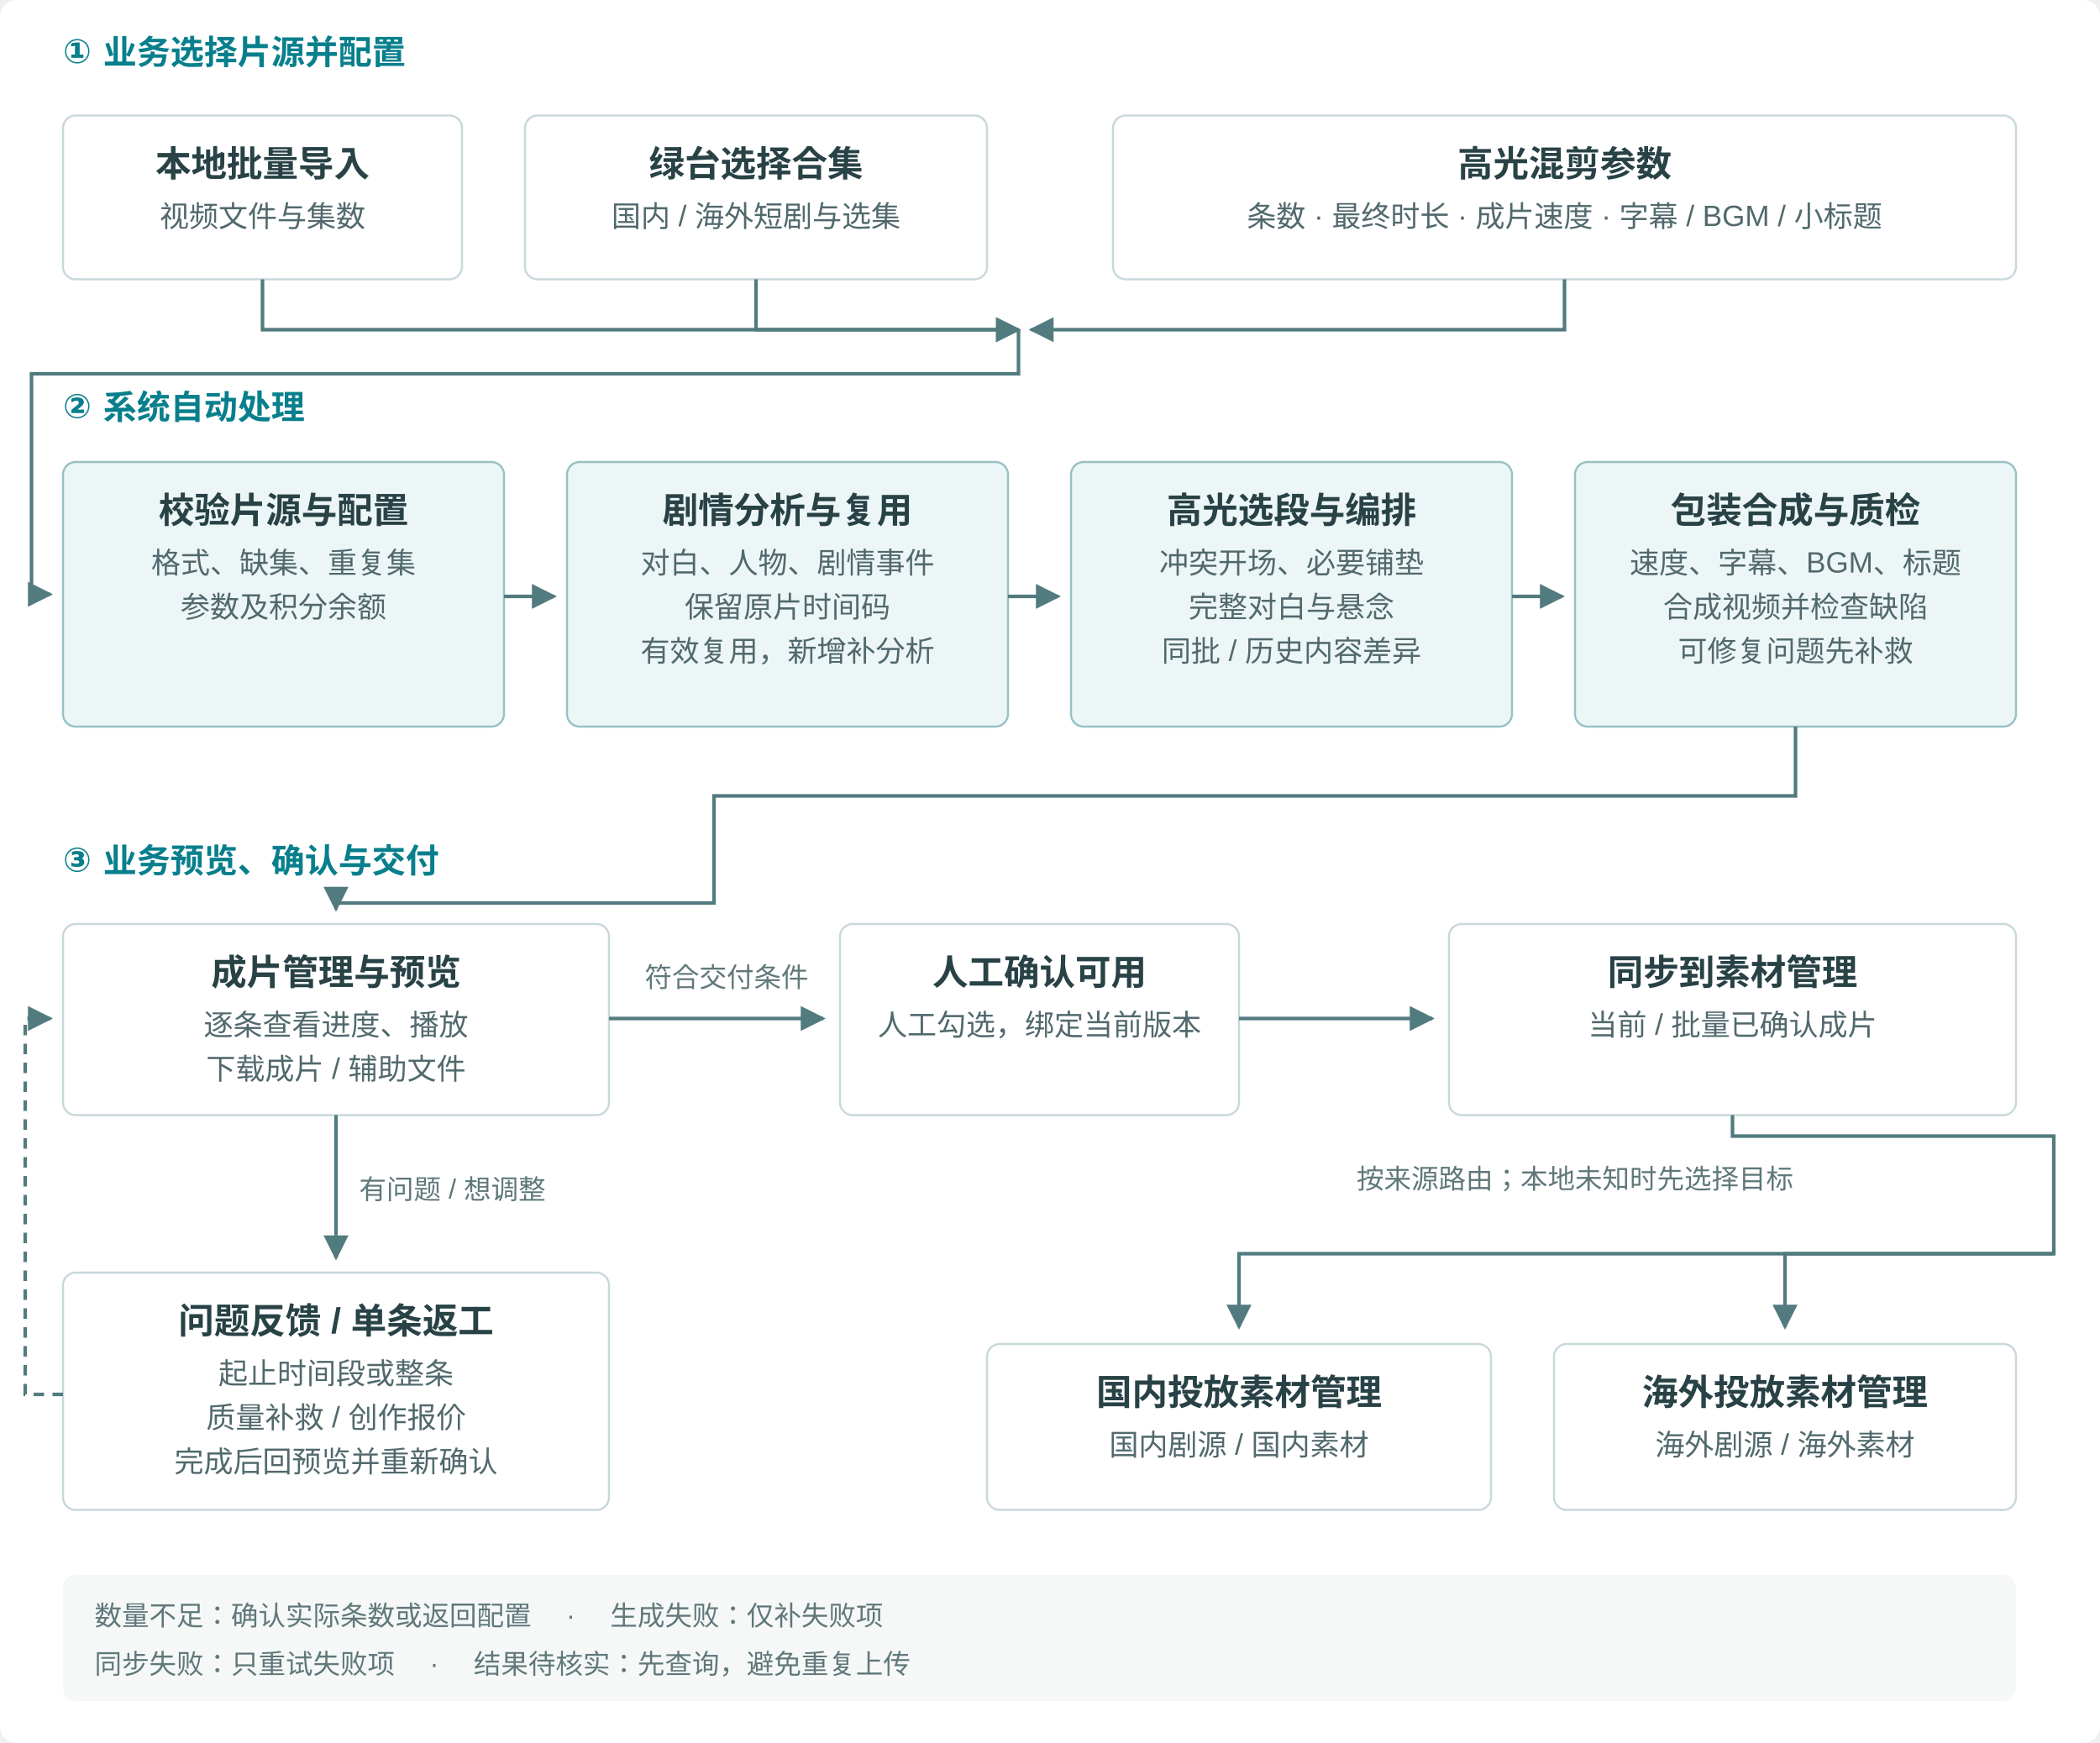
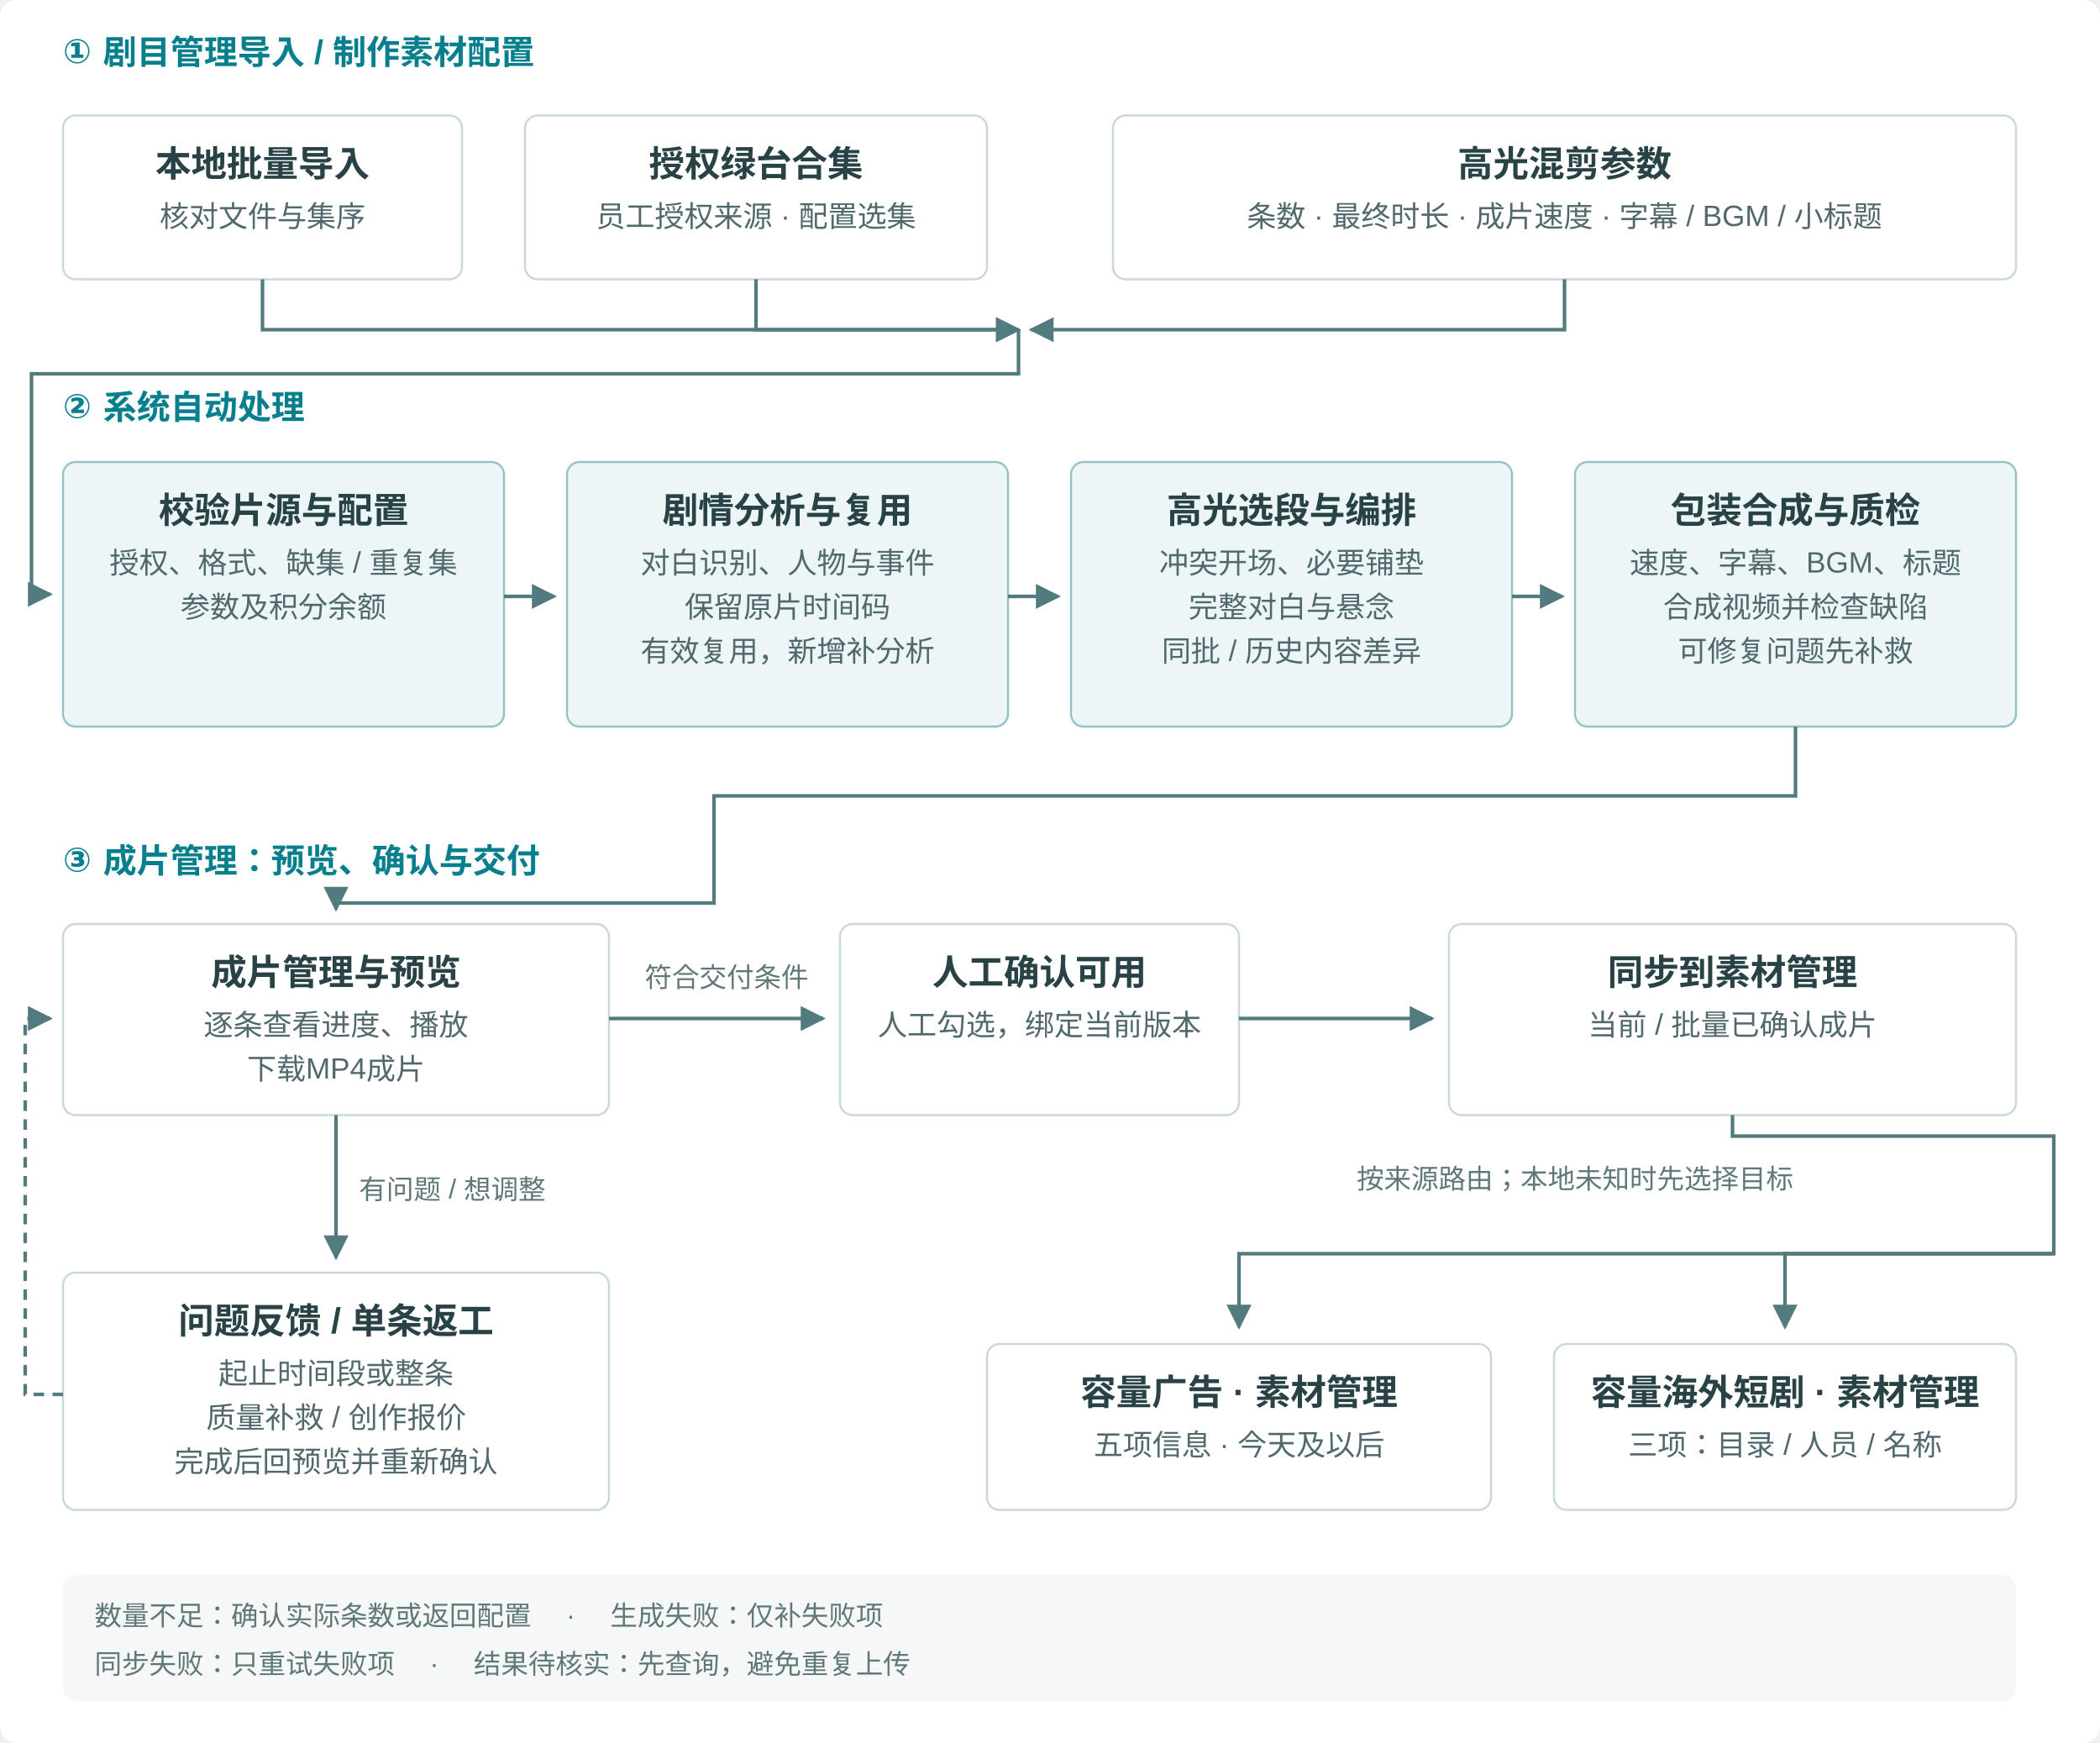
<svg xmlns="http://www.w3.org/2000/svg" width="1000" height="830" viewBox="0 0 1000 830" role="img" aria-labelledby="title desc">
  <defs>
    <marker id="arrow" viewBox="0 0 10 10" refX="9" refY="5" markerWidth="7" markerHeight="7" orient="auto-start-reverse">
      <path d="M0 0L10 5L0 10Z" fill="#527b80" />
    </marker>
  </defs>
  <style>text{font-family:"PingFang SC","Microsoft YaHei",Arial,sans-serif;fill:#284246}.label{font-size:17px;font-weight:650}.sub{font-size:14px;fill:#51696d}.lane{font-size:16px;font-weight:650;fill:#087f8c}.edge{stroke:#527b80;stroke-width:1.7;fill:none;marker-end:url(#arrow)}.return{stroke-dasharray:5 4}.small{font-size:13px;fill:#60787a}</style>
  <rect width="1000" height="830" fill="#fff" rx="8" />
-   <text x="30" y="30" class="lane" text-anchor="start">① 业务选择片源并配置</text>
+   <text x="30" y="30" class="lane" text-anchor="start">① 剧目管理导入 / 制作素材配置</text>
  <rect x="30" y="55" width="190" height="78" rx="6" fill="#fff" stroke="#c8d8db" />
  <text x="125.0" y="84" class="label" text-anchor="middle">本地批量导入</text>
-   <text x="125.0" y="108" class="sub" text-anchor="middle">视频文件与集数</text>
+   <text x="125.0" y="108" class="sub" text-anchor="middle">核对文件与集序</text>
  <rect x="250" y="55" width="220" height="78" rx="6" fill="#fff" stroke="#c8d8db" />
-   <text x="360.0" y="84" class="label" text-anchor="middle">绿台选择合集</text>
-   <text x="360.0" y="108" class="sub" text-anchor="middle">国内 / 海外短剧与选集</text>
+   <text x="360.0" y="84" class="label" text-anchor="middle">授权绿台合集</text>
+   <text x="360.0" y="108" class="sub" text-anchor="middle">员工授权来源 · 配置选集</text>
  <rect x="530" y="55" width="430" height="78" rx="6" fill="#fff" stroke="#c8d8db" />
  <text x="745.0" y="84" class="label" text-anchor="middle">高光混剪参数</text>
  <text x="745.0" y="108" class="sub" text-anchor="middle">条数 · 最终时长 · 成片速度 · 字幕 / BGM / 小标题</text>
  <path d="M125 133V157H485" class="edge " />
  <path d="M360 133V157H485" class="edge " />
  <path d="M745 133V157H491" class="edge " />
  <path d="M485 157V178H15V283H24" class="edge " />
  <text x="30" y="199" class="lane" text-anchor="start">② 系统自动处理</text>
  <rect x="30" y="220" width="210" height="126" rx="6" fill="#edf6f6" stroke="#98c2c5" />
  <text x="135.0" y="249" class="label" text-anchor="middle">校验片源与配置</text>
-   <text x="135.0" y="273" class="sub" text-anchor="middle">格式、缺集、重复集</text>
+   <text x="135.0" y="273" class="sub" text-anchor="middle">授权、格式、缺集 / 重复集</text>
  <text x="135.0" y="294" class="sub" text-anchor="middle">参数及积分余额</text>
  <rect x="270" y="220" width="210" height="126" rx="6" fill="#edf6f6" stroke="#98c2c5" />
  <text x="375.0" y="249" class="label" text-anchor="middle">剧情分析与复用</text>
-   <text x="375.0" y="273" class="sub" text-anchor="middle">对白、人物、剧情事件</text>
+   <text x="375.0" y="273" class="sub" text-anchor="middle">对白识别、人物与事件</text>
  <text x="375.0" y="294" class="sub" text-anchor="middle">保留原片时间码</text>
  <text x="375.0" y="315" class="sub" text-anchor="middle">有效复用，新增补分析</text>
  <rect x="510" y="220" width="210" height="126" rx="6" fill="#edf6f6" stroke="#98c2c5" />
  <text x="615.0" y="249" class="label" text-anchor="middle">高光选段与编排</text>
  <text x="615.0" y="273" class="sub" text-anchor="middle">冲突开场、必要铺垫</text>
  <text x="615.0" y="294" class="sub" text-anchor="middle">完整对白与悬念</text>
  <text x="615.0" y="315" class="sub" text-anchor="middle">同批 / 历史内容差异</text>
  <rect x="750" y="220" width="210" height="126" rx="6" fill="#edf6f6" stroke="#98c2c5" />
  <text x="855.0" y="249" class="label" text-anchor="middle">包装合成与质检</text>
  <text x="855.0" y="273" class="sub" text-anchor="middle">速度、字幕、BGM、标题</text>
  <text x="855.0" y="294" class="sub" text-anchor="middle">合成视频并检查缺陷</text>
  <text x="855.0" y="315" class="sub" text-anchor="middle">可修复问题先补救</text>
  <path d="M240 284H264" class="edge " />
  <path d="M480 284H504" class="edge " />
  <path d="M720 284H744" class="edge " />
  <path d="M855 346V379H340V430H160V433" class="edge " />
-   <text x="30" y="415" class="lane" text-anchor="start">③ 业务预览、确认与交付</text>
+   <text x="30" y="415" class="lane" text-anchor="start">③ 成片管理：预览、确认与交付</text>
  <rect x="30" y="440" width="260" height="91" rx="6" fill="#fff" stroke="#c8d8db" />
  <text x="160.0" y="469" class="label" text-anchor="middle">成片管理与预览</text>
  <text x="160.0" y="493" class="sub" text-anchor="middle">逐条查看进度、播放</text>
-   <text x="160.0" y="514" class="sub" text-anchor="middle">下载成片 / 辅助文件</text>
+   <text x="160.0" y="514" class="sub" text-anchor="middle">下载MP4成片</text>
  <rect x="400" y="440" width="190" height="91" rx="6" fill="#fff" stroke="#c8d8db" />
  <text x="495.0" y="469" class="label" text-anchor="middle">人工确认可用</text>
  <text x="495.0" y="493" class="sub" text-anchor="middle">人工勾选，绑定当前版本</text>
  <rect x="690" y="440" width="270" height="91" rx="6" fill="#fff" stroke="#c8d8db" />
  <text x="825.0" y="469" class="label" text-anchor="middle">同步到素材管理</text>
  <text x="825.0" y="493" class="sub" text-anchor="middle">当前 / 批量已确认成片</text>
  <path d="M290 485H392" class="edge " />
  <text x="346" y="470" class="small" text-anchor="middle">符合交付条件</text>
  <path d="M590 485H682" class="edge " />
  <rect x="30" y="606" width="260" height="113" rx="6" fill="#fff" stroke="#c8d8db" />
  <text x="160.0" y="635" class="label" text-anchor="middle">问题反馈 / 单条返工</text>
  <text x="160.0" y="659" class="sub" text-anchor="middle">起止时间段或整条</text>
  <text x="160.0" y="680" class="sub" text-anchor="middle">质量补救 / 创作报价</text>
  <text x="160.0" y="701" class="sub" text-anchor="middle">完成后回预览并重新确认</text>
  <path d="M160 531V599" class="edge " />
  <text x="171" y="571" class="small" text-anchor="start">有问题 / 想调整</text>
  <path d="M30 664H12V485H24" class="edge return" />
  <text x="750" y="566" class="small" text-anchor="middle">按来源路由；本地未知时先选择目标</text>
  <path d="M825 531V541H978V597H590V632" class="edge " />
  <path d="M978 597H850V632" class="edge " />
  <rect x="470" y="640" width="240" height="79" rx="6" fill="#fff" stroke="#c8d8db" />
-   <text x="590.0" y="669" class="label" text-anchor="middle">国内投放素材管理</text>
-   <text x="590.0" y="693" class="sub" text-anchor="middle">国内剧源 / 国内素材</text>
+   <text x="590.0" y="669" class="label" text-anchor="middle">容量广告 · 素材管理</text>
+   <text x="590.0" y="693" class="sub" text-anchor="middle">五项信息 · 今天及以后</text>
  <rect x="740" y="640" width="220" height="79" rx="6" fill="#fff" stroke="#c8d8db" />
-   <text x="850.0" y="669" class="label" text-anchor="middle">海外投放素材管理</text>
-   <text x="850.0" y="693" class="sub" text-anchor="middle">海外剧源 / 海外素材</text>
+   <text x="850.0" y="669" class="label" text-anchor="middle">容量海外短剧 · 素材管理</text>
+   <text x="850.0" y="693" class="sub" text-anchor="middle">三项：目录 / 人员 / 名称</text>
  <rect x="30" y="750" width="930" height="60" rx="6" fill="#f6f8f8" />
  <text x="45" y="774" class="small" text-anchor="start">数量不足：确认实际条数或返回配置　 ·　 生成失败：仅补失败项</text>
  <text x="45" y="797" class="small" text-anchor="start">同步失败：只重试失败项　 ·　 结果待核实：先查询，避免重复上传</text>
</svg>
